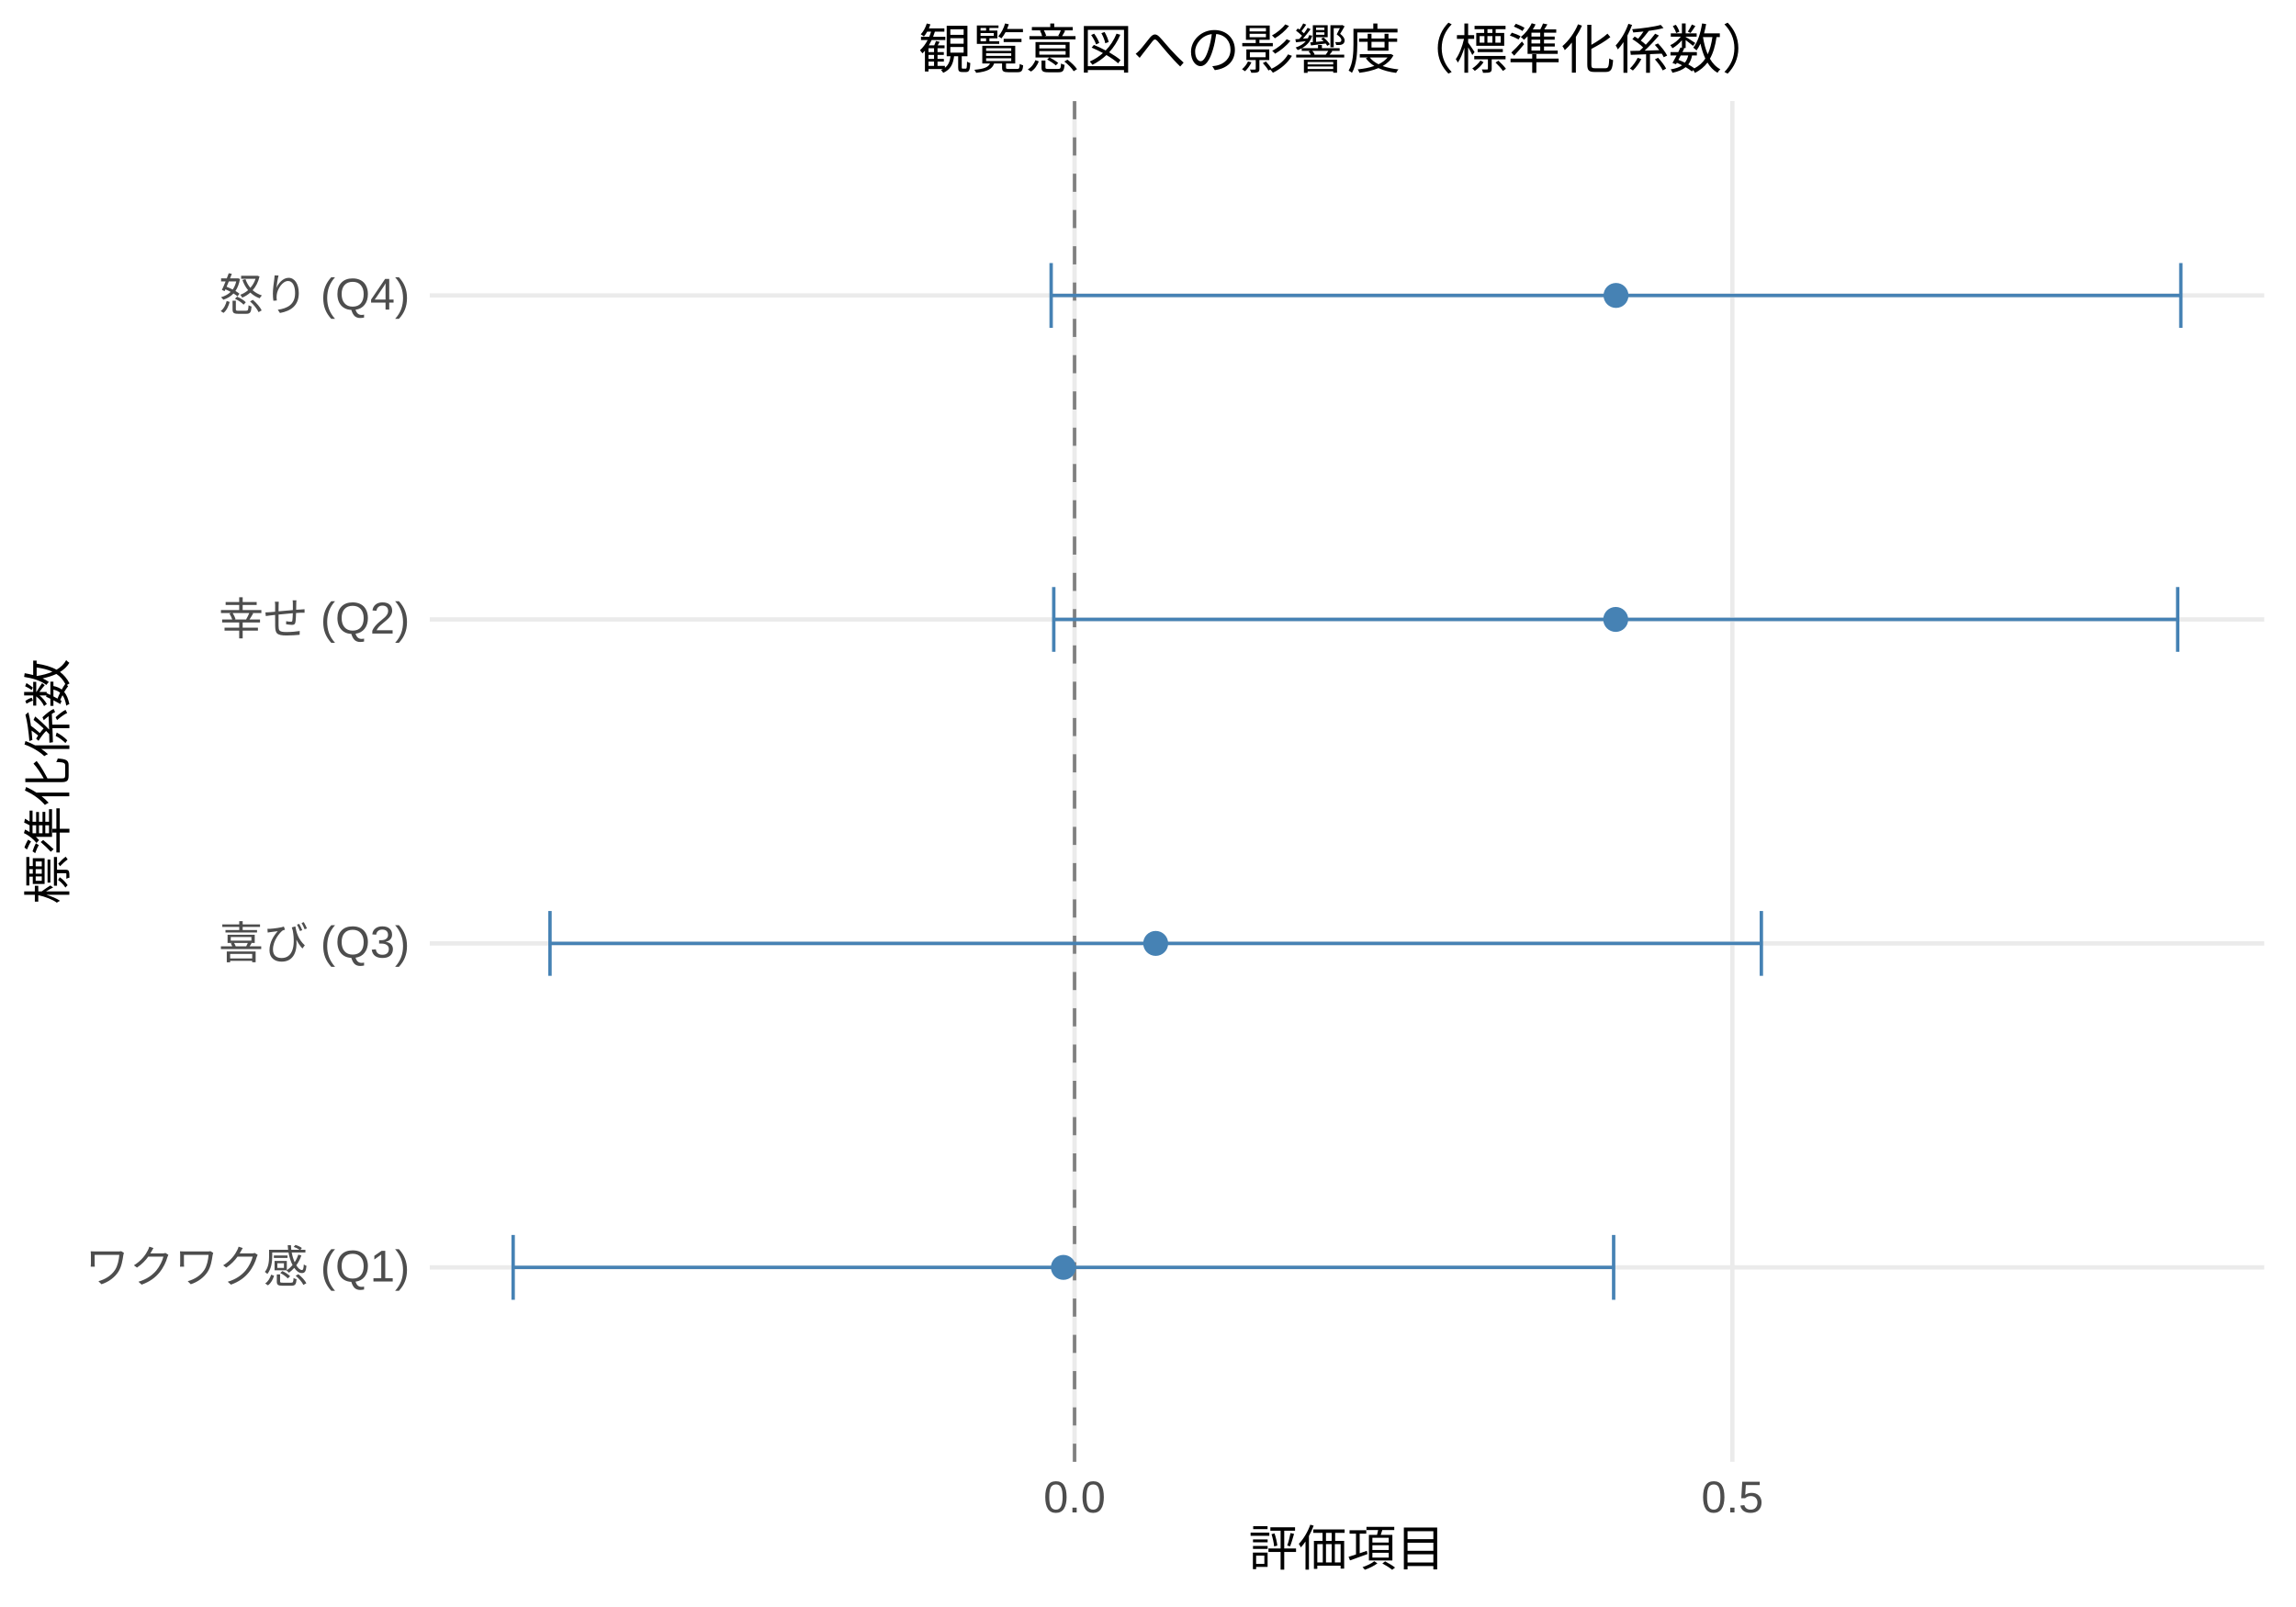
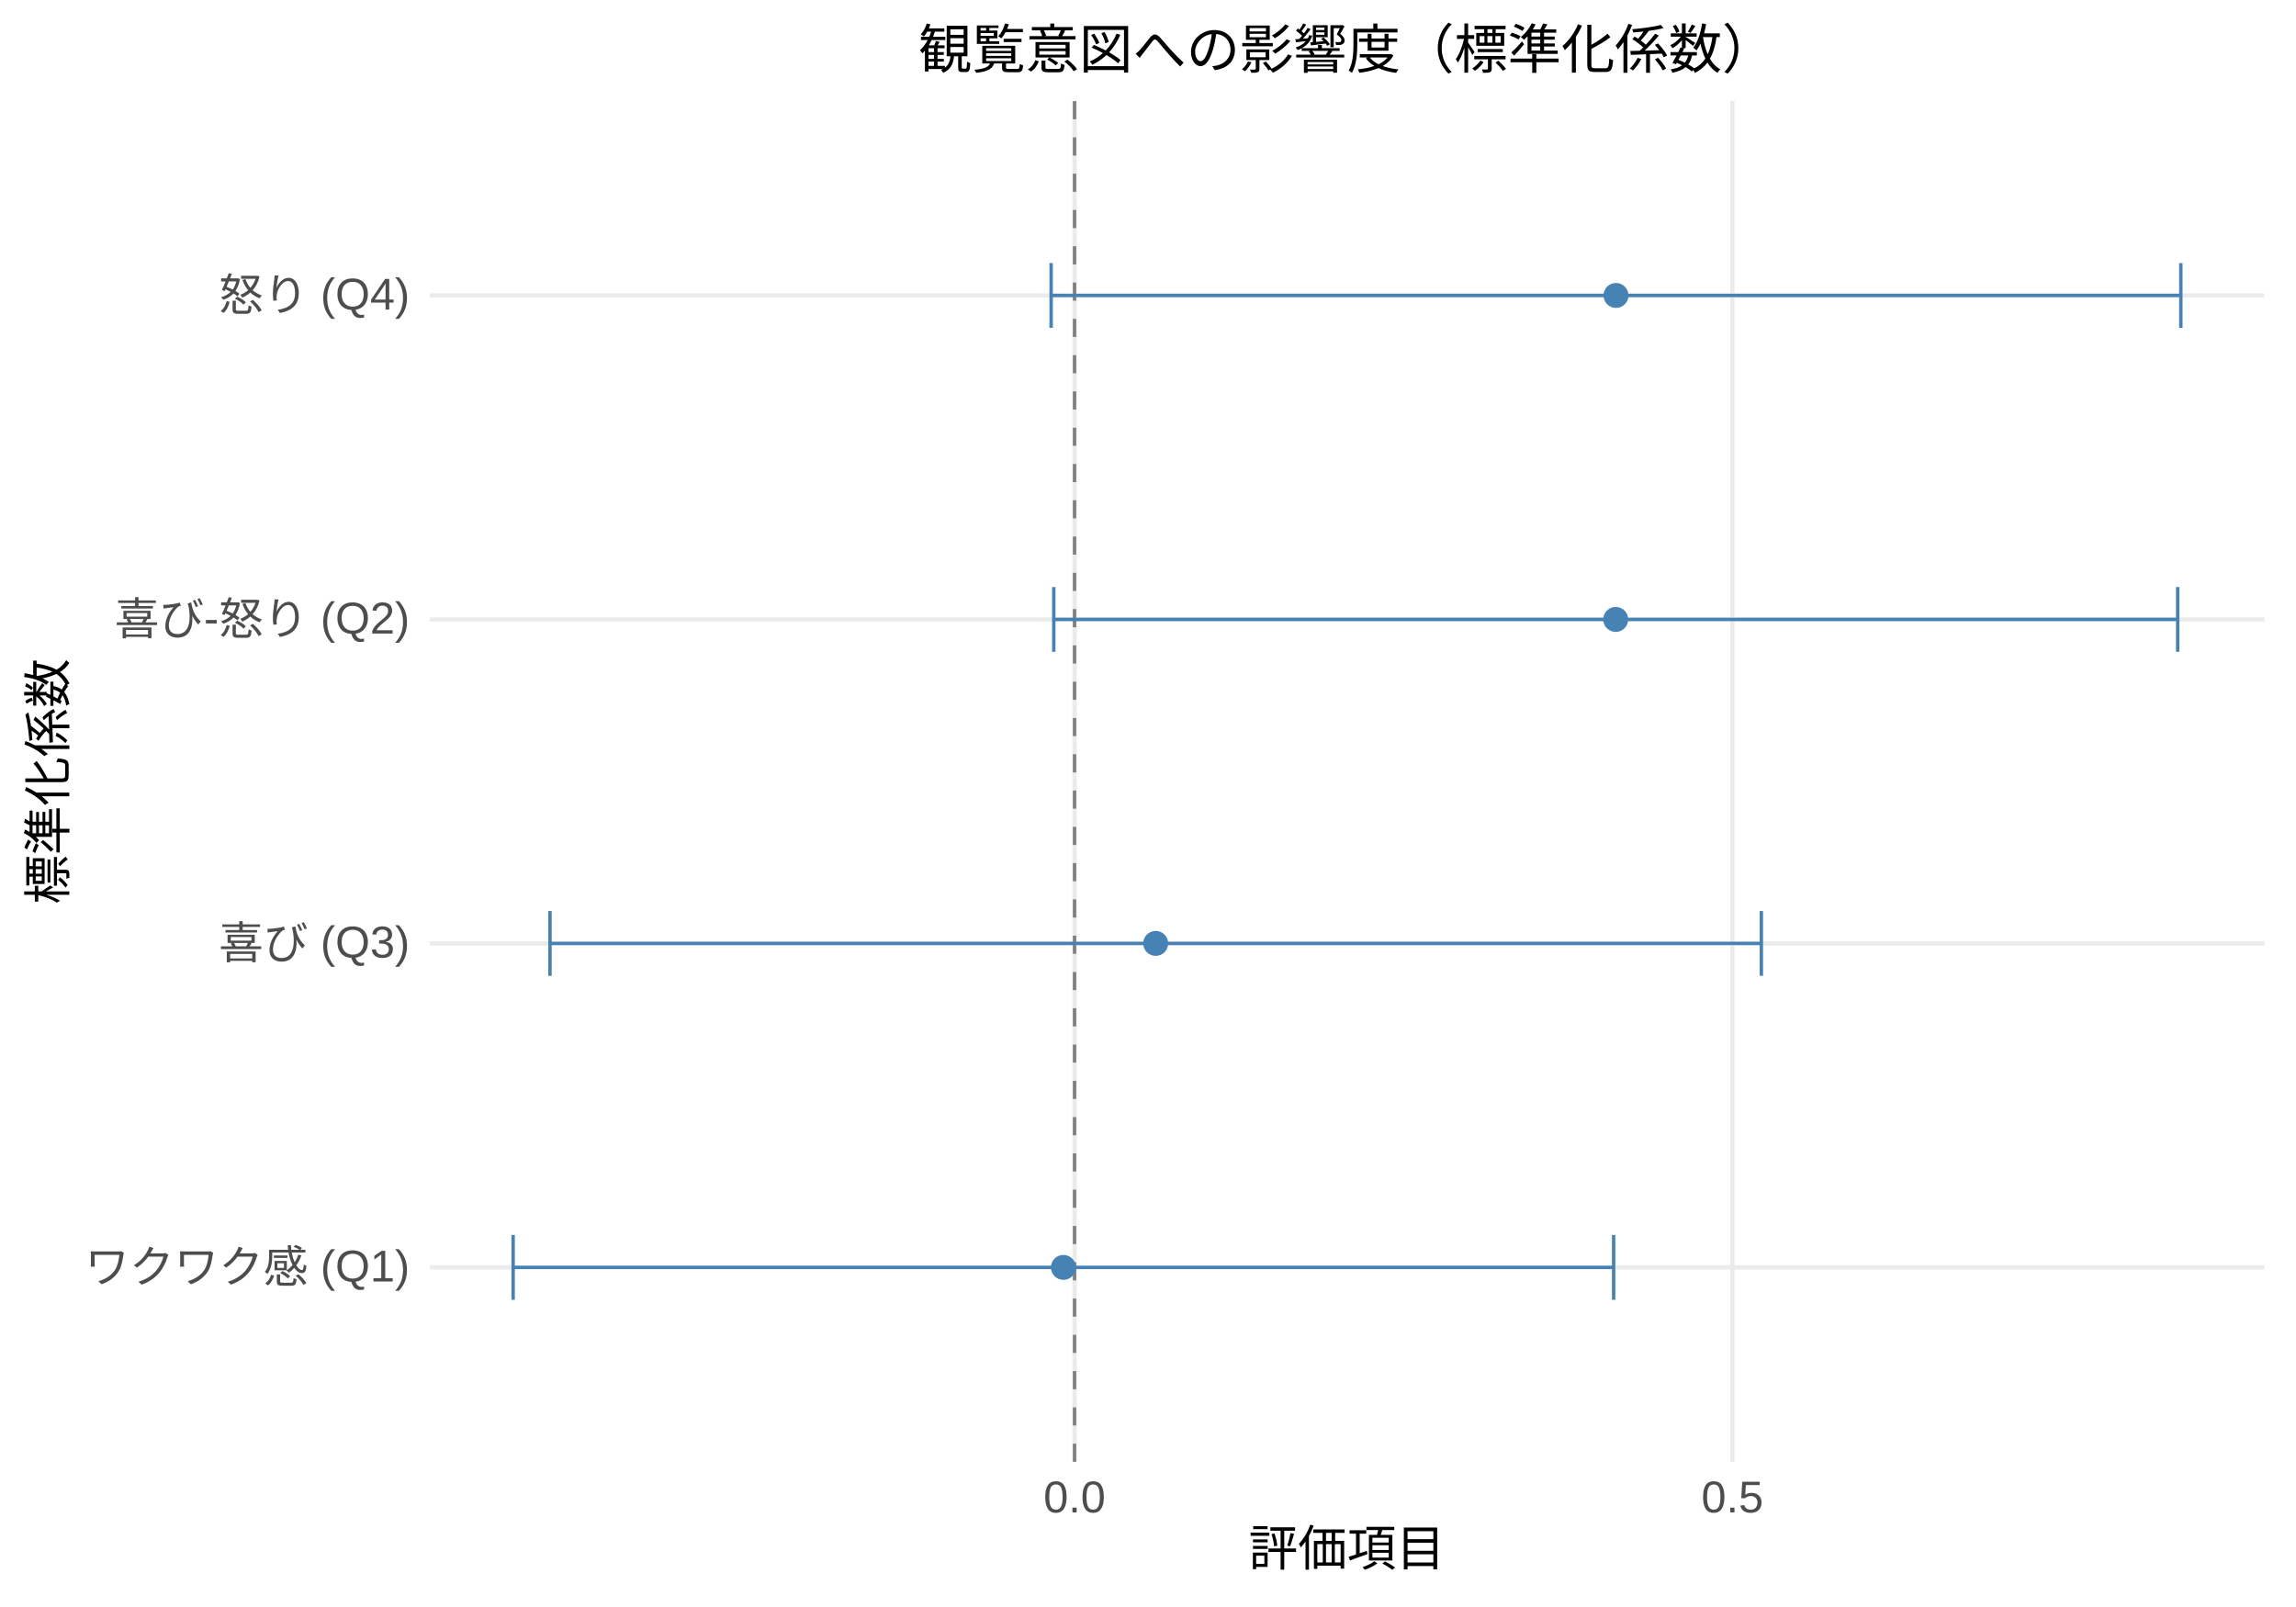
<svg xmlns="http://www.w3.org/2000/svg" class="svglite" width="720.00pt" height="504.00pt" viewBox="0 0 720.00 504.00">
  <defs>
    <style type="text/css">
    .svglite line, .svglite polyline, .svglite polygon, .svglite path, .svglite rect, .svglite circle {
      fill: none;
      stroke: #000000;
      stroke-linecap: round;
      stroke-linejoin: round;
      stroke-miterlimit: 10.00;
    }
    .svglite text {
      white-space: pre;
    }
  </style>
  </defs>
  <rect width="100%" height="100%" style="stroke: none; fill: none;" />
  <defs>
    <clipPath id="cpMC4wMHw3MjAuMDB8MC4wMHw1MDQuMDA=">
      <rect x="0.00" y="0.00" width="720.00" height="504.00" />
    </clipPath>
  </defs>
  <g clip-path="url(#cpMC4wMHw3MjAuMDB8MC4wMHw1MDQuMDA=)">
</g>
  <defs>
    <clipPath id="cpMTM0Ljc3fDcxMC4wNHwzMS42OXw0NTguNDY=">
      <rect x="134.77" y="31.69" width="575.27" height="426.77" />
    </clipPath>
  </defs>
  <g clip-path="url(#cpMTM0Ljc3fDcxMC4wNHwzMS42OXw0NTguNDY=)">
    <polyline points="134.77,397.49 710.04,397.49 " style="stroke-width: 1.36; stroke: #EBEBEB; stroke-linecap: butt;" />
    <polyline points="134.77,295.88 710.04,295.88 " style="stroke-width: 1.36; stroke: #EBEBEB; stroke-linecap: butt;" />
    <polyline points="134.77,194.27 710.04,194.27 " style="stroke-width: 1.36; stroke: #EBEBEB; stroke-linecap: butt;" />
    <polyline points="134.77,92.66 710.04,92.66 " style="stroke-width: 1.36; stroke: #EBEBEB; stroke-linecap: butt;" />
    <polyline points="336.97,458.46 336.97,31.69 " style="stroke-width: 1.36; stroke: #EBEBEB; stroke-linecap: butt;" />
    <polyline points="543.25,458.46 543.25,31.69 " style="stroke-width: 1.36; stroke: #EBEBEB; stroke-linecap: butt;" />
    <line x1="336.97" y1="458.46" x2="336.97" y2="31.69" style="stroke-width: 1.07; stroke: #7F7F7F; stroke-dasharray: 5.69,5.69; stroke-linecap: butt;" />
    <circle cx="333.47" cy="397.49" r="3.56" style="stroke-width: 0.71; stroke: #4682B4; fill: #4682B4;" />
    <circle cx="506.67" cy="194.27" r="3.56" style="stroke-width: 0.71; stroke: #4682B4; fill: #4682B4;" />
    <circle cx="362.41" cy="295.88" r="3.56" style="stroke-width: 0.71; stroke: #4682B4; fill: #4682B4;" />
    <circle cx="506.76" cy="92.66" r="3.56" style="stroke-width: 0.71; stroke: #4682B4; fill: #4682B4;" />
    <polyline points="506.02,407.66 506.02,387.33 " style="stroke-width: 1.07; stroke: #4682B4; stroke-linecap: butt;" />
    <polyline points="506.02,397.49 160.92,397.49 " style="stroke-width: 1.07; stroke: #4682B4; stroke-linecap: butt;" />
    <polyline points="160.92,407.66 160.92,387.33 " style="stroke-width: 1.07; stroke: #4682B4; stroke-linecap: butt;" />
    <polyline points="682.90,204.43 682.90,184.11 " style="stroke-width: 1.07; stroke: #4682B4; stroke-linecap: butt;" />
    <polyline points="682.90,194.27 330.45,194.27 " style="stroke-width: 1.07; stroke: #4682B4; stroke-linecap: butt;" />
    <polyline points="330.45,204.43 330.45,184.11 " style="stroke-width: 1.07; stroke: #4682B4; stroke-linecap: butt;" />
    <polyline points="552.34,306.04 552.34,285.72 " style="stroke-width: 1.07; stroke: #4682B4; stroke-linecap: butt;" />
    <polyline points="552.34,295.88 172.47,295.88 " style="stroke-width: 1.07; stroke: #4682B4; stroke-linecap: butt;" />
    <polyline points="172.47,306.04 172.47,285.72 " style="stroke-width: 1.07; stroke: #4682B4; stroke-linecap: butt;" />
    <polyline points="683.89,102.82 683.89,82.50 " style="stroke-width: 1.07; stroke: #4682B4; stroke-linecap: butt;" />
    <polyline points="683.89,92.66 329.63,92.66 " style="stroke-width: 1.07; stroke: #4682B4; stroke-linecap: butt;" />
    <polyline points="329.63,102.82 329.63,82.50 " style="stroke-width: 1.07; stroke: #4682B4; stroke-linecap: butt;" />
  </g>
  <g clip-path="url(#cpMC4wMHw3MjAuMDB8MC4wMHw1MDQuMDA=)">
    <text x="128.49" y="402.29" text-anchor="end" style="font-size: 14.00px; font-weight: 500;fill: #4D4D4D; font-family: &quot;Arial&quot;;" textLength="101.52px" lengthAdjust="spacingAndGlyphs">ワクワク感 (Q1)</text>
    <text x="128.49" y="300.68" text-anchor="end" style="font-size: 14.00px; font-weight: 500;fill: #4D4D4D; font-family: &quot;Arial&quot;;" textLength="58.54px" lengthAdjust="spacingAndGlyphs">喜び (Q3)</text>
-     <text x="128.49" y="199.07" text-anchor="end" style="font-size: 14.00px; font-weight: 500;fill: #4D4D4D; font-family: &quot;Arial&quot;;" textLength="58.54px" lengthAdjust="spacingAndGlyphs">幸せ (Q2)</text>
+     <text x="128.49" y="199.07" text-anchor="end" style="font-size: 14.00px; font-weight: 500;fill: #4D4D4D; font-family: &quot;Arial&quot;;" textLength="91.06px" lengthAdjust="spacingAndGlyphs">喜び-怒り (Q2)</text>
    <text x="128.49" y="97.46" text-anchor="end" style="font-size: 14.00px; font-weight: 500;fill: #4D4D4D; font-family: &quot;Arial&quot;;" textLength="58.54px" lengthAdjust="spacingAndGlyphs">怒り (Q4)</text>
    <text x="336.97" y="474.34" text-anchor="middle" style="font-size: 14.00px; font-weight: 500;fill: #4D4D4D; font-family: &quot;Arial&quot;;" textLength="20.99px" lengthAdjust="spacingAndGlyphs">0.0</text>
    <text x="543.25" y="474.34" text-anchor="middle" style="font-size: 14.00px; font-weight: 500;fill: #4D4D4D; font-family: &quot;Arial&quot;;" textLength="20.99px" lengthAdjust="spacingAndGlyphs">0.5</text>
    <text x="422.40" y="491.07" text-anchor="middle" style="font-size: 15.40px; font-weight: 500; font-family: &quot;Arial&quot;;" textLength="61.57px" lengthAdjust="spacingAndGlyphs">評価項目</text>
    <text transform="translate(20.52,245.08) rotate(-90)" text-anchor="middle" style="font-size: 15.40px; font-weight: 500; font-family: &quot;Arial&quot;;" textLength="76.97px" lengthAdjust="spacingAndGlyphs">標準化係数</text>
    <text x="422.40" y="21.48" text-anchor="middle" style="font-size: 16.80px; font-weight: 500; font-family: &quot;Arial&quot;;" textLength="269.55px" lengthAdjust="spacingAndGlyphs">観覧意図への影響度（標準化係数）</text>
  </g>
</svg>
